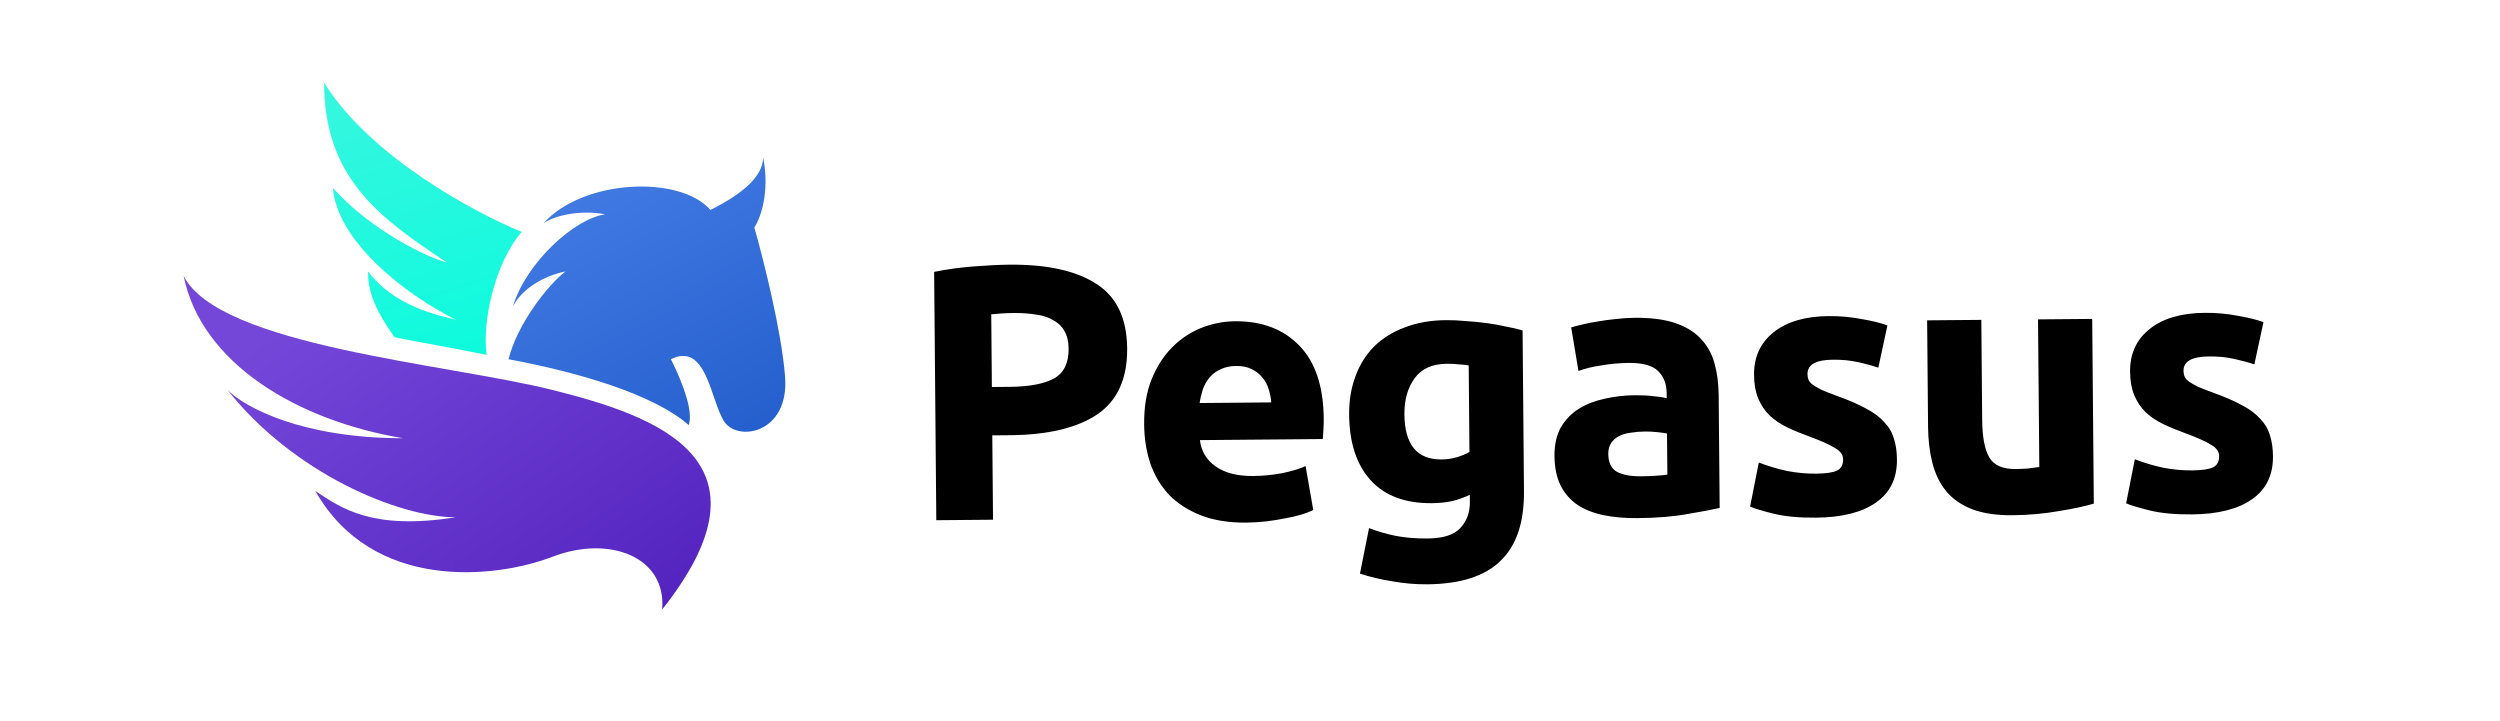
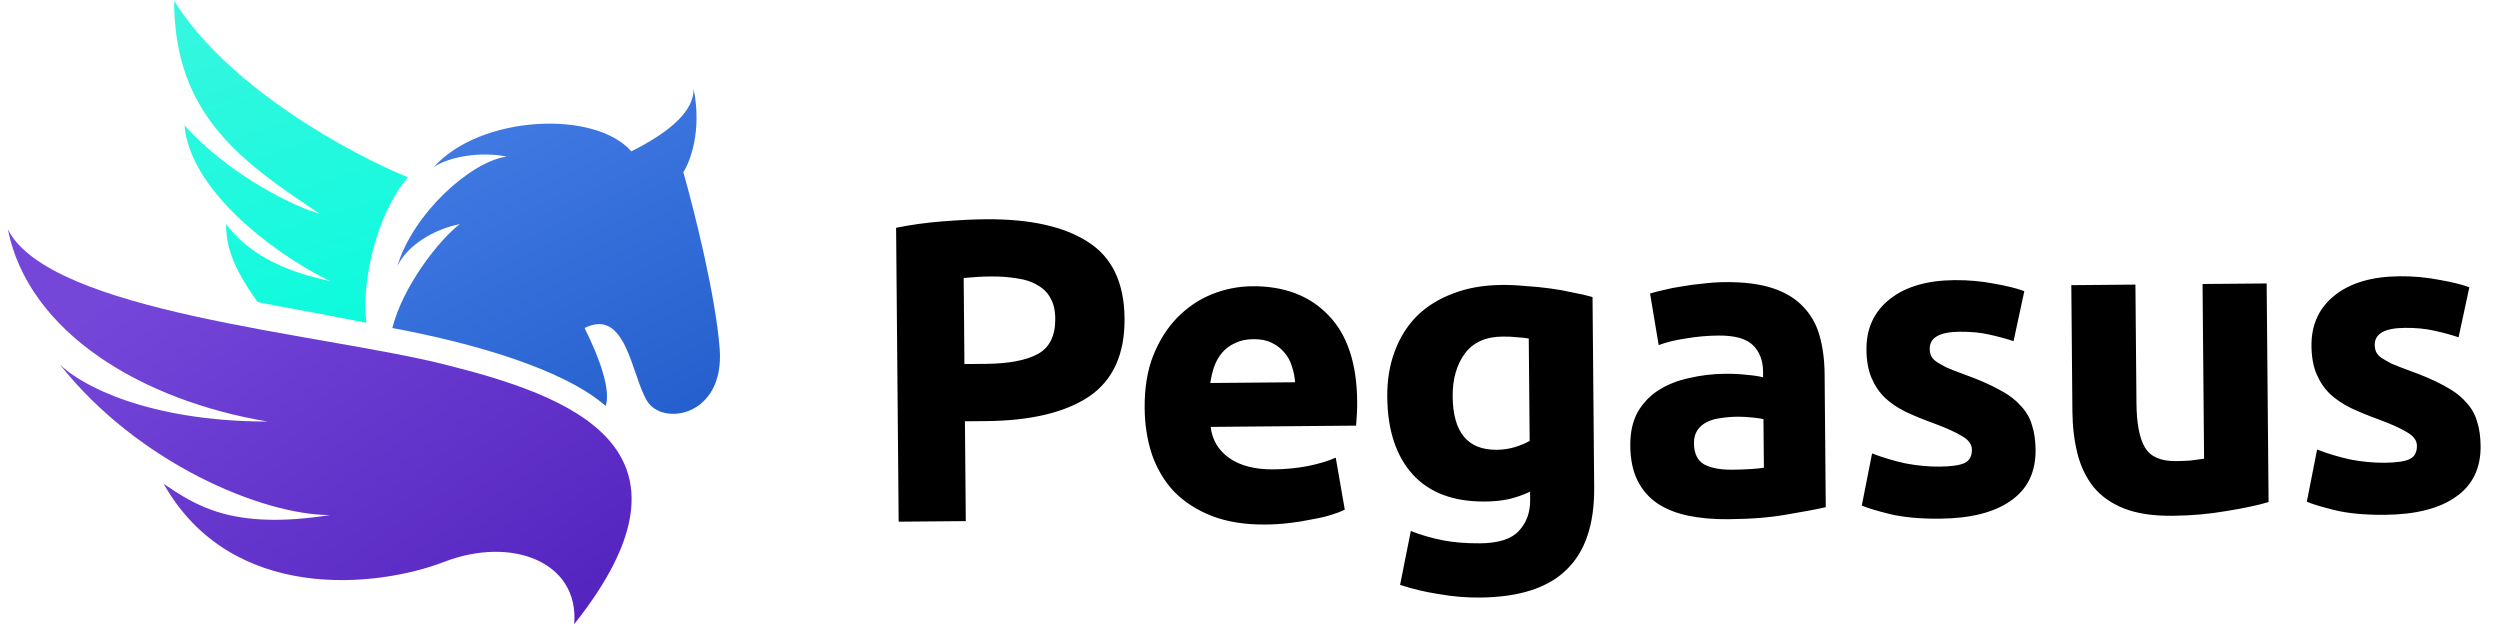
- <svg xmlns="http://www.w3.org/2000/svg" width="177" height="51" viewBox="0 0 177 51" fill="none">
-   <path d="M71.488 18.739C74.148 18.716 76.194 19.17 77.627 20.102C79.059 21.016 79.784 22.537 79.803 24.665C79.822 26.811 79.114 28.37 77.681 29.343C76.248 30.3 74.192 30.79 71.515 30.813L70.254 30.824L70.306 36.796L66.29 36.831L66.137 19.249C67.011 19.07 67.937 18.942 68.914 18.865C69.892 18.787 70.75 18.746 71.488 18.739ZM71.775 22.161C71.483 22.163 71.191 22.174 70.9 22.194C70.625 22.214 70.385 22.233 70.18 22.252L70.224 27.4L71.486 27.389C72.876 27.377 73.921 27.179 74.621 26.796C75.322 26.412 75.667 25.705 75.658 24.676C75.654 24.178 75.556 23.767 75.364 23.442C75.19 23.118 74.93 22.863 74.585 22.677C74.258 22.474 73.853 22.34 73.372 22.276C72.891 22.194 72.358 22.156 71.775 22.161ZM81.006 30.035C80.995 28.834 81.166 27.786 81.519 26.89C81.889 25.977 82.371 25.218 82.967 24.612C83.562 24.006 84.245 23.546 85.014 23.23C85.801 22.914 86.606 22.753 87.43 22.745C89.352 22.729 90.876 23.308 92.002 24.482C93.127 25.639 93.7 27.359 93.72 29.642C93.722 29.865 93.715 30.114 93.701 30.389C93.686 30.646 93.671 30.878 93.655 31.084L84.954 31.16C85.047 31.948 85.421 32.571 86.078 33.029C86.734 33.487 87.611 33.711 88.709 33.701C89.413 33.695 90.099 33.629 90.767 33.503C91.452 33.36 92.009 33.192 92.436 33L92.978 36.11C92.773 36.215 92.499 36.32 92.157 36.426C91.814 36.532 91.429 36.621 91.001 36.694C90.59 36.783 90.144 36.855 89.664 36.911C89.184 36.967 88.704 36.997 88.223 37.001C87.005 37.011 85.939 36.84 85.026 36.488C84.131 36.135 83.38 35.653 82.774 35.04C82.185 34.41 81.741 33.667 81.442 32.812C81.16 31.956 81.014 31.031 81.006 30.035ZM90.003 28.49C89.983 28.164 89.92 27.847 89.814 27.539C89.726 27.231 89.577 26.957 89.369 26.719C89.178 26.48 88.928 26.285 88.618 26.133C88.325 25.982 87.955 25.907 87.509 25.911C87.08 25.915 86.712 25.995 86.404 26.153C86.096 26.293 85.84 26.484 85.637 26.726C85.433 26.968 85.272 27.252 85.155 27.579C85.055 27.889 84.98 28.207 84.931 28.534L90.003 28.49ZM99.432 29.335C99.451 31.48 100.326 32.545 102.06 32.53C102.454 32.526 102.823 32.472 103.165 32.366C103.508 32.26 103.798 32.137 104.037 31.998L103.984 25.871C103.795 25.838 103.572 25.815 103.314 25.8C103.057 25.768 102.756 25.753 102.413 25.756C101.4 25.765 100.648 26.106 100.156 26.78C99.664 27.453 99.423 28.305 99.432 29.335ZM107.897 34.77C107.917 36.984 107.365 38.628 106.241 39.702C105.135 40.793 103.406 41.348 101.055 41.369C100.232 41.376 99.407 41.306 98.582 41.158C97.757 41.028 96.992 40.846 96.286 40.612L96.927 37.389C97.53 37.624 98.158 37.807 98.811 37.938C99.482 38.07 100.238 38.132 101.079 38.125C102.177 38.115 102.947 37.868 103.389 37.384C103.848 36.899 104.075 36.279 104.068 35.524L104.064 35.035C103.654 35.228 103.226 35.377 102.781 35.484C102.352 35.574 101.881 35.621 101.366 35.625C99.495 35.641 98.058 35.105 97.053 34.015C96.047 32.908 95.536 31.359 95.519 29.369C95.51 28.373 95.657 27.471 95.959 26.662C96.261 25.835 96.701 25.128 97.279 24.539C97.875 23.951 98.6 23.498 99.456 23.182C100.311 22.848 101.279 22.677 102.36 22.667C102.824 22.663 103.296 22.685 103.777 22.732C104.275 22.762 104.764 22.809 105.245 22.874C105.726 22.938 106.182 23.02 106.612 23.119C107.059 23.201 107.454 23.292 107.799 23.392L107.897 34.77ZM116.146 33.72C116.523 33.717 116.883 33.705 117.227 33.685C117.57 33.665 117.844 33.637 118.05 33.601L118.024 30.692C117.87 30.659 117.638 30.627 117.328 30.595C117.019 30.564 116.736 30.549 116.478 30.551C116.118 30.554 115.775 30.583 115.449 30.637C115.141 30.674 114.867 30.754 114.628 30.876C114.389 30.998 114.201 31.163 114.066 31.37C113.93 31.577 113.864 31.835 113.866 32.144C113.872 32.745 114.073 33.163 114.469 33.4C114.883 33.62 115.442 33.727 116.146 33.72ZM115.739 22.5C116.872 22.49 117.817 22.61 118.574 22.861C119.332 23.112 119.935 23.476 120.386 23.952C120.853 24.429 121.184 25.009 121.379 25.694C121.574 26.379 121.675 27.142 121.682 27.983L121.752 35.963C121.203 36.088 120.441 36.232 119.464 36.395C118.487 36.575 117.304 36.671 115.914 36.683C115.039 36.691 114.24 36.62 113.518 36.472C112.813 36.324 112.202 36.08 111.684 35.742C111.166 35.386 110.767 34.926 110.488 34.362C110.208 33.798 110.065 33.104 110.058 32.28C110.051 31.491 110.199 30.82 110.503 30.268C110.825 29.716 111.25 29.275 111.779 28.944C112.308 28.613 112.916 28.377 113.601 28.233C114.286 28.073 114.997 27.989 115.735 27.983C116.233 27.979 116.671 28.001 117.049 28.049C117.444 28.08 117.762 28.128 118.003 28.195L118 27.835C117.994 27.183 117.792 26.661 117.394 26.27C116.996 25.878 116.308 25.687 115.329 25.695C114.677 25.701 114.034 25.758 113.4 25.867C112.766 25.958 112.218 26.091 111.756 26.267L111.24 23.182C111.462 23.112 111.736 23.041 112.062 22.969C112.404 22.88 112.773 22.808 113.167 22.754C113.561 22.682 113.973 22.627 114.401 22.588C114.847 22.533 115.293 22.503 115.739 22.5ZM128.571 33.535C129.275 33.529 129.772 33.456 130.063 33.316C130.353 33.176 130.497 32.909 130.493 32.514C130.491 32.206 130.3 31.941 129.92 31.721C129.541 31.485 128.963 31.224 128.189 30.938C127.586 30.721 127.035 30.494 126.535 30.258C126.052 30.022 125.638 29.742 125.292 29.419C124.946 29.079 124.676 28.678 124.483 28.216C124.291 27.754 124.191 27.197 124.186 26.545C124.175 25.275 124.638 24.267 125.575 23.521C126.513 22.775 127.805 22.395 129.453 22.38C130.277 22.373 131.067 22.444 131.823 22.592C132.579 22.722 133.181 22.872 133.629 23.039L132.986 26.031C132.538 25.881 132.048 25.747 131.515 25.632C130.999 25.516 130.415 25.461 129.763 25.467C128.562 25.477 127.964 25.817 127.97 26.487C127.971 26.641 127.998 26.778 128.05 26.898C128.103 27.017 128.207 27.137 128.362 27.256C128.518 27.357 128.725 27.476 128.983 27.61C129.259 27.728 129.603 27.863 130.017 28.014C130.86 28.315 131.558 28.618 132.11 28.922C132.662 29.209 133.093 29.531 133.405 29.889C133.734 30.23 133.961 30.614 134.085 31.042C134.226 31.47 134.299 31.967 134.304 32.533C134.315 33.871 133.818 34.888 132.811 35.584C131.822 36.279 130.409 36.634 128.573 36.65C127.372 36.661 126.367 36.566 125.558 36.367C124.767 36.168 124.216 36.002 123.906 35.867L124.523 32.747C125.177 32.998 125.848 33.199 126.536 33.347C127.224 33.478 127.902 33.541 128.571 33.535ZM148.242 35.656C147.591 35.85 146.752 36.029 145.723 36.192C144.695 36.373 143.615 36.468 142.482 36.478C141.332 36.488 140.37 36.342 139.595 36.04C138.837 35.737 138.233 35.313 137.782 34.768C137.331 34.206 137.007 33.539 136.812 32.769C136.616 31.998 136.515 31.149 136.507 30.223L136.441 22.68L140.277 22.647L140.338 29.726C140.349 30.962 140.52 31.852 140.851 32.399C141.181 32.945 141.793 33.214 142.685 33.207C142.96 33.204 143.252 33.193 143.56 33.173C143.869 33.136 144.143 33.1 144.383 33.063L144.292 22.612L148.128 22.579L148.242 35.656ZM155.194 33.304C155.898 33.298 156.395 33.225 156.686 33.085C156.976 32.945 157.12 32.678 157.116 32.283C157.114 31.974 156.923 31.71 156.543 31.49C156.163 31.253 155.586 30.992 154.811 30.707C154.209 30.489 153.658 30.262 153.158 30.026C152.675 29.79 152.261 29.511 151.915 29.188C151.569 28.847 151.299 28.446 151.106 27.985C150.914 27.523 150.814 26.966 150.809 26.314C150.798 25.044 151.261 24.036 152.198 23.29C153.136 22.544 154.428 22.163 156.076 22.149C156.899 22.142 157.69 22.212 158.446 22.36C159.202 22.491 159.804 22.64 160.252 22.808L159.609 25.8C159.161 25.649 158.671 25.516 158.138 25.401C157.622 25.285 157.038 25.23 156.386 25.236C155.184 25.246 154.587 25.586 154.592 26.255C154.594 26.41 154.621 26.547 154.673 26.666C154.726 26.786 154.83 26.905 154.985 27.024C155.141 27.126 155.348 27.244 155.606 27.379C155.882 27.497 156.226 27.631 156.64 27.782C157.483 28.084 158.181 28.387 158.733 28.691C159.284 28.978 159.716 29.3 160.028 29.658C160.357 29.998 160.584 30.382 160.708 30.81C160.849 31.238 160.922 31.735 160.927 32.302C160.938 33.64 160.441 34.657 159.434 35.352C158.445 36.047 157.032 36.403 155.196 36.419C153.994 36.429 152.99 36.335 152.181 36.136C151.39 35.937 150.839 35.77 150.529 35.636L151.146 32.515C151.8 32.767 152.471 32.967 153.159 33.116C153.847 33.247 154.525 33.31 155.194 33.304Z" fill="black" />
-   <path d="M36.934 16.418C35.069 18.594 34.137 22.635 34.447 25.122C31.357 24.5 28.871 24.085 27.938 23.878C26.384 21.702 26.055 20.459 26.055 19.216C27.92 21.702 31.028 22.324 32.272 22.635C28.541 20.77 23.879 17.04 23.568 13.31C26.366 16.418 30.407 18.283 31.65 18.594C26.987 15.486 22.947 12.688 22.947 5.85C26.179 11.072 33.618 15.071 36.934 16.418Z" fill="url(#paint0_linear_68_7252)" />
-   <path d="M54.03 11.134C54.03 12.377 52.787 13.621 50.3 14.864C48.124 12.377 41.286 12.688 38.488 15.797C39.421 15.175 41.286 14.864 42.84 15.175C40.664 15.486 37.245 18.594 36.312 21.703C36.934 20.459 38.488 19.527 40.042 19.216C38.799 20.148 36.623 22.946 36.002 25.433C40.993 26.365 46.278 27.919 48.764 30.095C49.075 29.163 48.435 27.298 47.502 25.433C49.989 24.189 50.3 28.23 51.233 29.784C52.165 31.338 55.895 30.717 55.584 26.676C55.336 23.443 54.03 18.283 53.408 16.108C53.823 15.486 54.527 13.621 54.03 11.134Z" fill="url(#paint1_linear_68_7252)" />
-   <path d="M46.881 43.15C55.273 32.582 46.57 29.473 39.11 27.608C31.65 25.743 15.486 24.5 13 19.527C14.243 25.743 21.081 29.784 28.542 31.027C21.392 31.027 17.352 28.852 16.108 27.608C20.771 33.514 28.231 36.623 32.272 36.623C26.366 37.555 24.19 36.001 22.325 34.758C26.366 41.907 35.069 40.974 39.11 39.42C43.151 37.866 47.192 39.42 46.881 43.15Z" fill="url(#paint2_linear_68_7252)" />
+ <svg xmlns="http://www.w3.org/2000/svg" width="95" height="24" viewBox="0 0 95 24" fill="none">
+   <path d="M37.451 8.332C39.141 8.318 40.44 8.606 41.35 9.198C42.26 9.779 42.721 10.745 42.733 12.097C42.745 13.459 42.295 14.45 41.385 15.068C40.474 15.676 39.169 15.987 37.468 16.002L36.667 16.009L36.7 19.802L34.149 19.824L34.052 8.656C34.607 8.542 35.195 8.461 35.816 8.412C36.437 8.363 36.982 8.336 37.451 8.332ZM37.633 10.506C37.448 10.507 37.263 10.514 37.078 10.527C36.903 10.539 36.751 10.552 36.62 10.564L36.648 13.834L37.45 13.827C38.333 13.819 38.996 13.694 39.441 13.45C39.886 13.206 40.106 12.757 40.1 12.103C40.097 11.787 40.035 11.526 39.913 11.32C39.803 11.114 39.638 10.952 39.419 10.834C39.21 10.705 38.953 10.62 38.648 10.579C38.342 10.527 38.004 10.502 37.633 10.506ZM43.497 15.508C43.49 14.745 43.599 14.079 43.823 13.51C44.058 12.93 44.364 12.448 44.742 12.063C45.121 11.678 45.554 11.385 46.043 11.185C46.543 10.984 47.054 10.882 47.578 10.877C48.798 10.867 49.766 11.234 50.481 11.98C51.197 12.715 51.56 13.808 51.573 15.258C51.574 15.399 51.57 15.558 51.561 15.732C51.551 15.896 51.542 16.043 51.532 16.174L46.005 16.222C46.064 16.723 46.302 17.119 46.718 17.409C47.135 17.7 47.693 17.843 48.39 17.836C48.837 17.833 49.273 17.791 49.697 17.711C50.133 17.62 50.486 17.513 50.758 17.391L51.102 19.366C50.971 19.433 50.798 19.5 50.58 19.567C50.363 19.634 50.118 19.691 49.846 19.737C49.585 19.794 49.301 19.84 48.997 19.875C48.692 19.911 48.387 19.93 48.081 19.932C47.307 19.939 46.63 19.83 46.051 19.607C45.482 19.383 45.005 19.076 44.62 18.687C44.246 18.287 43.964 17.815 43.774 17.271C43.595 16.728 43.502 16.14 43.497 15.508ZM49.212 14.526C49.199 14.319 49.159 14.118 49.092 13.922C49.036 13.726 48.942 13.553 48.809 13.401C48.688 13.25 48.529 13.126 48.332 13.029C48.146 12.933 47.911 12.886 47.628 12.888C47.355 12.89 47.121 12.942 46.926 13.041C46.73 13.13 46.568 13.252 46.438 13.405C46.309 13.559 46.207 13.74 46.132 13.948C46.069 14.145 46.021 14.347 45.99 14.554L49.212 14.526ZM55.201 15.063C55.213 16.425 55.77 17.102 56.871 17.092C57.121 17.09 57.355 17.055 57.573 16.988C57.79 16.921 57.975 16.843 58.127 16.754L58.093 12.863C57.973 12.842 57.831 12.827 57.667 12.817C57.504 12.797 57.313 12.788 57.095 12.79C56.452 12.795 55.974 13.012 55.661 13.44C55.349 13.868 55.196 14.409 55.201 15.063ZM60.579 18.515C60.591 19.922 60.24 20.966 59.527 21.648C58.824 22.341 57.726 22.694 56.233 22.707C55.709 22.711 55.186 22.667 54.661 22.573C54.138 22.491 53.651 22.375 53.203 22.226L53.611 20.179C53.993 20.328 54.392 20.444 54.807 20.528C55.233 20.611 55.713 20.651 56.247 20.646C56.945 20.64 57.434 20.483 57.715 20.176C58.007 19.868 58.15 19.474 58.146 18.994L58.144 18.684C57.883 18.806 57.611 18.901 57.328 18.969C57.056 19.026 56.757 19.056 56.43 19.058C55.242 19.069 54.328 18.728 53.69 18.036C53.051 17.333 52.727 16.349 52.716 15.084C52.71 14.452 52.803 13.879 52.995 13.365C53.187 12.84 53.467 12.39 53.834 12.017C54.212 11.643 54.673 11.355 55.216 11.154C55.76 10.942 56.375 10.834 57.061 10.828C57.356 10.825 57.656 10.839 57.961 10.869C58.278 10.888 58.589 10.918 58.894 10.959C59.2 11 59.489 11.052 59.762 11.115C60.046 11.167 60.297 11.225 60.516 11.288L60.579 18.515ZM65.818 17.849C66.058 17.846 66.287 17.839 66.505 17.826C66.723 17.814 66.897 17.796 67.028 17.773L67.011 15.925C66.913 15.904 66.766 15.883 66.569 15.863C66.373 15.843 66.193 15.834 66.029 15.835C65.8 15.837 65.583 15.856 65.376 15.89C65.18 15.914 65.006 15.964 64.854 16.042C64.702 16.119 64.583 16.224 64.497 16.356C64.411 16.487 64.369 16.651 64.37 16.847C64.374 17.229 64.501 17.495 64.753 17.645C65.016 17.785 65.371 17.852 65.818 17.849ZM65.56 10.721C66.279 10.715 66.88 10.791 67.361 10.951C67.842 11.11 68.225 11.341 68.511 11.644C68.808 11.947 69.019 12.315 69.142 12.75C69.266 13.185 69.33 13.67 69.335 14.204L69.379 19.273C69.031 19.352 68.546 19.444 67.926 19.547C67.305 19.662 66.554 19.723 65.671 19.73C65.115 19.735 64.608 19.691 64.149 19.596C63.701 19.502 63.313 19.348 62.984 19.132C62.655 18.906 62.401 18.614 62.224 18.256C62.046 17.898 61.955 17.457 61.951 16.934C61.947 16.432 62.041 16.006 62.234 15.656C62.438 15.305 62.708 15.025 63.044 14.815C63.38 14.605 63.766 14.454 64.201 14.363C64.637 14.261 65.089 14.208 65.557 14.204C65.874 14.201 66.152 14.215 66.392 14.246C66.643 14.266 66.845 14.297 66.998 14.339L66.996 14.11C66.992 13.696 66.864 13.364 66.611 13.116C66.358 12.867 65.921 12.746 65.299 12.751C64.885 12.755 64.477 12.791 64.074 12.86C63.671 12.918 63.323 13.003 63.03 13.114L62.702 11.155C62.843 11.11 63.017 11.065 63.224 11.019C63.441 10.963 63.675 10.917 63.926 10.882C64.176 10.837 64.438 10.802 64.71 10.777C64.993 10.742 65.276 10.723 65.56 10.721ZM73.711 17.731C74.158 17.727 74.474 17.681 74.658 17.592C74.843 17.503 74.934 17.333 74.932 17.083C74.93 16.886 74.809 16.718 74.568 16.579C74.327 16.428 73.96 16.262 73.468 16.081C73.085 15.943 72.735 15.799 72.417 15.649C72.111 15.499 71.848 15.322 71.628 15.116C71.408 14.9 71.237 14.645 71.114 14.352C70.992 14.059 70.929 13.705 70.925 13.291C70.918 12.484 71.212 11.844 71.808 11.37C72.403 10.896 73.224 10.654 74.271 10.645C74.794 10.641 75.296 10.685 75.776 10.779C76.257 10.863 76.639 10.957 76.924 11.064L76.515 12.964C76.231 12.869 75.919 12.784 75.581 12.711C75.253 12.637 74.882 12.602 74.468 12.606C73.705 12.613 73.325 12.829 73.329 13.254C73.33 13.352 73.347 13.439 73.38 13.515C73.413 13.591 73.48 13.667 73.578 13.742C73.677 13.807 73.808 13.882 73.973 13.967C74.148 14.042 74.367 14.128 74.629 14.223C75.165 14.415 75.608 14.607 75.959 14.801C76.309 14.983 76.583 15.188 76.782 15.415C76.991 15.631 77.135 15.875 77.213 16.147C77.303 16.419 77.349 16.735 77.352 17.094C77.36 17.945 77.044 18.59 76.404 19.032C75.776 19.474 74.878 19.7 73.712 19.71C72.949 19.716 72.311 19.656 71.797 19.53C71.294 19.404 70.945 19.298 70.748 19.212L71.139 17.23C71.555 17.39 71.981 17.517 72.418 17.611C72.855 17.695 73.286 17.735 73.711 17.731ZM86.206 19.078C85.793 19.201 85.259 19.315 84.606 19.419C83.953 19.533 83.267 19.594 82.547 19.6C81.817 19.607 81.206 19.514 80.713 19.322C80.232 19.13 79.848 18.86 79.561 18.514C79.275 18.157 79.07 17.733 78.945 17.244C78.821 16.754 78.757 16.215 78.751 15.627L78.71 10.836L81.146 10.815L81.185 15.311C81.192 16.096 81.301 16.662 81.511 17.009C81.721 17.356 82.109 17.527 82.676 17.522C82.851 17.521 83.036 17.514 83.232 17.501C83.428 17.478 83.602 17.454 83.755 17.431L83.697 10.792L86.133 10.771L86.206 19.078ZM90.622 17.584C91.069 17.58 91.385 17.534 91.569 17.445C91.754 17.356 91.845 17.186 91.843 16.936C91.841 16.739 91.72 16.572 91.479 16.432C91.238 16.281 90.871 16.116 90.379 15.934C89.996 15.796 89.646 15.652 89.329 15.502C89.022 15.352 88.759 15.175 88.539 14.969C88.319 14.753 88.148 14.498 88.025 14.205C87.903 13.912 87.84 13.558 87.836 13.144C87.829 12.337 88.124 11.697 88.719 11.223C89.314 10.749 90.135 10.508 91.182 10.498C91.705 10.494 92.207 10.539 92.688 10.633C93.168 10.716 93.55 10.81 93.835 10.917L93.426 12.817C93.142 12.722 92.83 12.637 92.492 12.564C92.164 12.49 91.793 12.455 91.379 12.459C90.616 12.466 90.236 12.681 90.24 13.107C90.241 13.205 90.258 13.292 90.291 13.368C90.325 13.444 90.391 13.52 90.489 13.595C90.588 13.66 90.719 13.735 90.884 13.821C91.059 13.895 91.278 13.981 91.54 14.077C92.076 14.268 92.519 14.46 92.87 14.654C93.22 14.836 93.495 15.041 93.693 15.268C93.902 15.484 94.046 15.728 94.124 16C94.214 16.272 94.26 16.588 94.263 16.947C94.271 17.798 93.955 18.444 93.315 18.885C92.687 19.327 91.789 19.553 90.623 19.563C89.86 19.569 89.222 19.509 88.708 19.383C88.206 19.257 87.856 19.151 87.659 19.065L88.05 17.083C88.466 17.243 88.892 17.37 89.329 17.464C89.766 17.548 90.197 17.588 90.622 17.584Z" fill="black" />
+   <path d="M15.501 6.738C14.316 8.12 13.724 10.687 13.921 12.267C11.959 11.872 10.379 11.609 9.787 11.477C8.8 10.095 8.591 9.305 8.591 8.515C9.775 10.095 11.75 10.49 12.539 10.687C10.17 9.503 7.208 7.133 7.011 4.764C8.788 6.738 11.355 7.923 12.145 8.12C9.183 6.146 6.616 4.369 6.616 0.025C8.669 3.342 13.395 5.883 15.501 6.738Z" fill="url(#paint0_linear_128_9090)" />
+   <path d="M26.36 3.382C26.36 4.172 25.571 4.961 23.991 5.751C22.609 4.172 18.265 4.369 16.488 6.344C17.081 5.949 18.265 5.751 19.253 5.949C17.87 6.146 15.698 8.121 15.106 10.095C15.501 9.305 16.488 8.713 17.476 8.515C16.686 9.108 15.304 10.885 14.909 12.464C18.079 13.057 21.436 14.044 23.016 15.426C23.213 14.834 22.806 13.649 22.214 12.464C23.794 11.675 23.991 14.241 24.584 15.229C25.176 16.216 27.545 15.821 27.348 13.254C27.19 11.201 26.36 7.923 25.966 6.541C26.229 6.146 26.676 4.961 26.36 3.382Z" fill="url(#paint1_linear_128_9090)" />
+   <path d="M21.819 23.719C27.15 17.006 21.622 15.031 16.883 13.847C12.145 12.662 1.877 11.872 0.298 8.713C1.088 12.662 5.431 15.229 10.17 16.018C5.629 16.018 3.062 14.636 2.272 13.847C5.234 17.598 9.973 19.572 12.539 19.572C8.788 20.165 7.406 19.177 6.221 18.388C8.788 22.929 14.316 22.337 16.883 21.349C19.45 20.362 22.017 21.349 21.819 23.719Z" fill="url(#paint2_linear_128_9090)" />
  <defs>
-     <linearGradient id="paint0_linear_68_7252" x1="26" y1="4" x2="33.5" y2="28" gradientUnits="userSpaceOnUse">
+     <linearGradient id="paint0_linear_128_9090" x1="8.556" y1="-1.15" x2="13.32" y2="14.095" gradientUnits="userSpaceOnUse">
      <stop stop-color="#3AF6DF" />
      <stop offset="1" stop-color="#08FBDD" />
    </linearGradient>
-     <linearGradient id="paint1_linear_68_7252" x1="42.5" y1="8" x2="56" y2="34" gradientUnits="userSpaceOnUse">
+     <linearGradient id="paint1_linear_128_9090" x1="19.036" y1="1.391" x2="27.612" y2="17.907" gradientUnits="userSpaceOnUse">
      <stop stop-color="#477FE7" />
      <stop offset="1" stop-color="#1F5AC9" />
    </linearGradient>
-     <linearGradient id="paint2_linear_68_7252" x1="27" y1="18" x2="47" y2="47" gradientUnits="userSpaceOnUse">
+     <linearGradient id="paint2_linear_128_9090" x1="9.191" y1="7.743" x2="21.895" y2="26.164" gradientUnits="userSpaceOnUse">
      <stop stop-color="#7547D9" />
      <stop offset="1" stop-color="#5120BD" />
    </linearGradient>
  </defs>
</svg>
